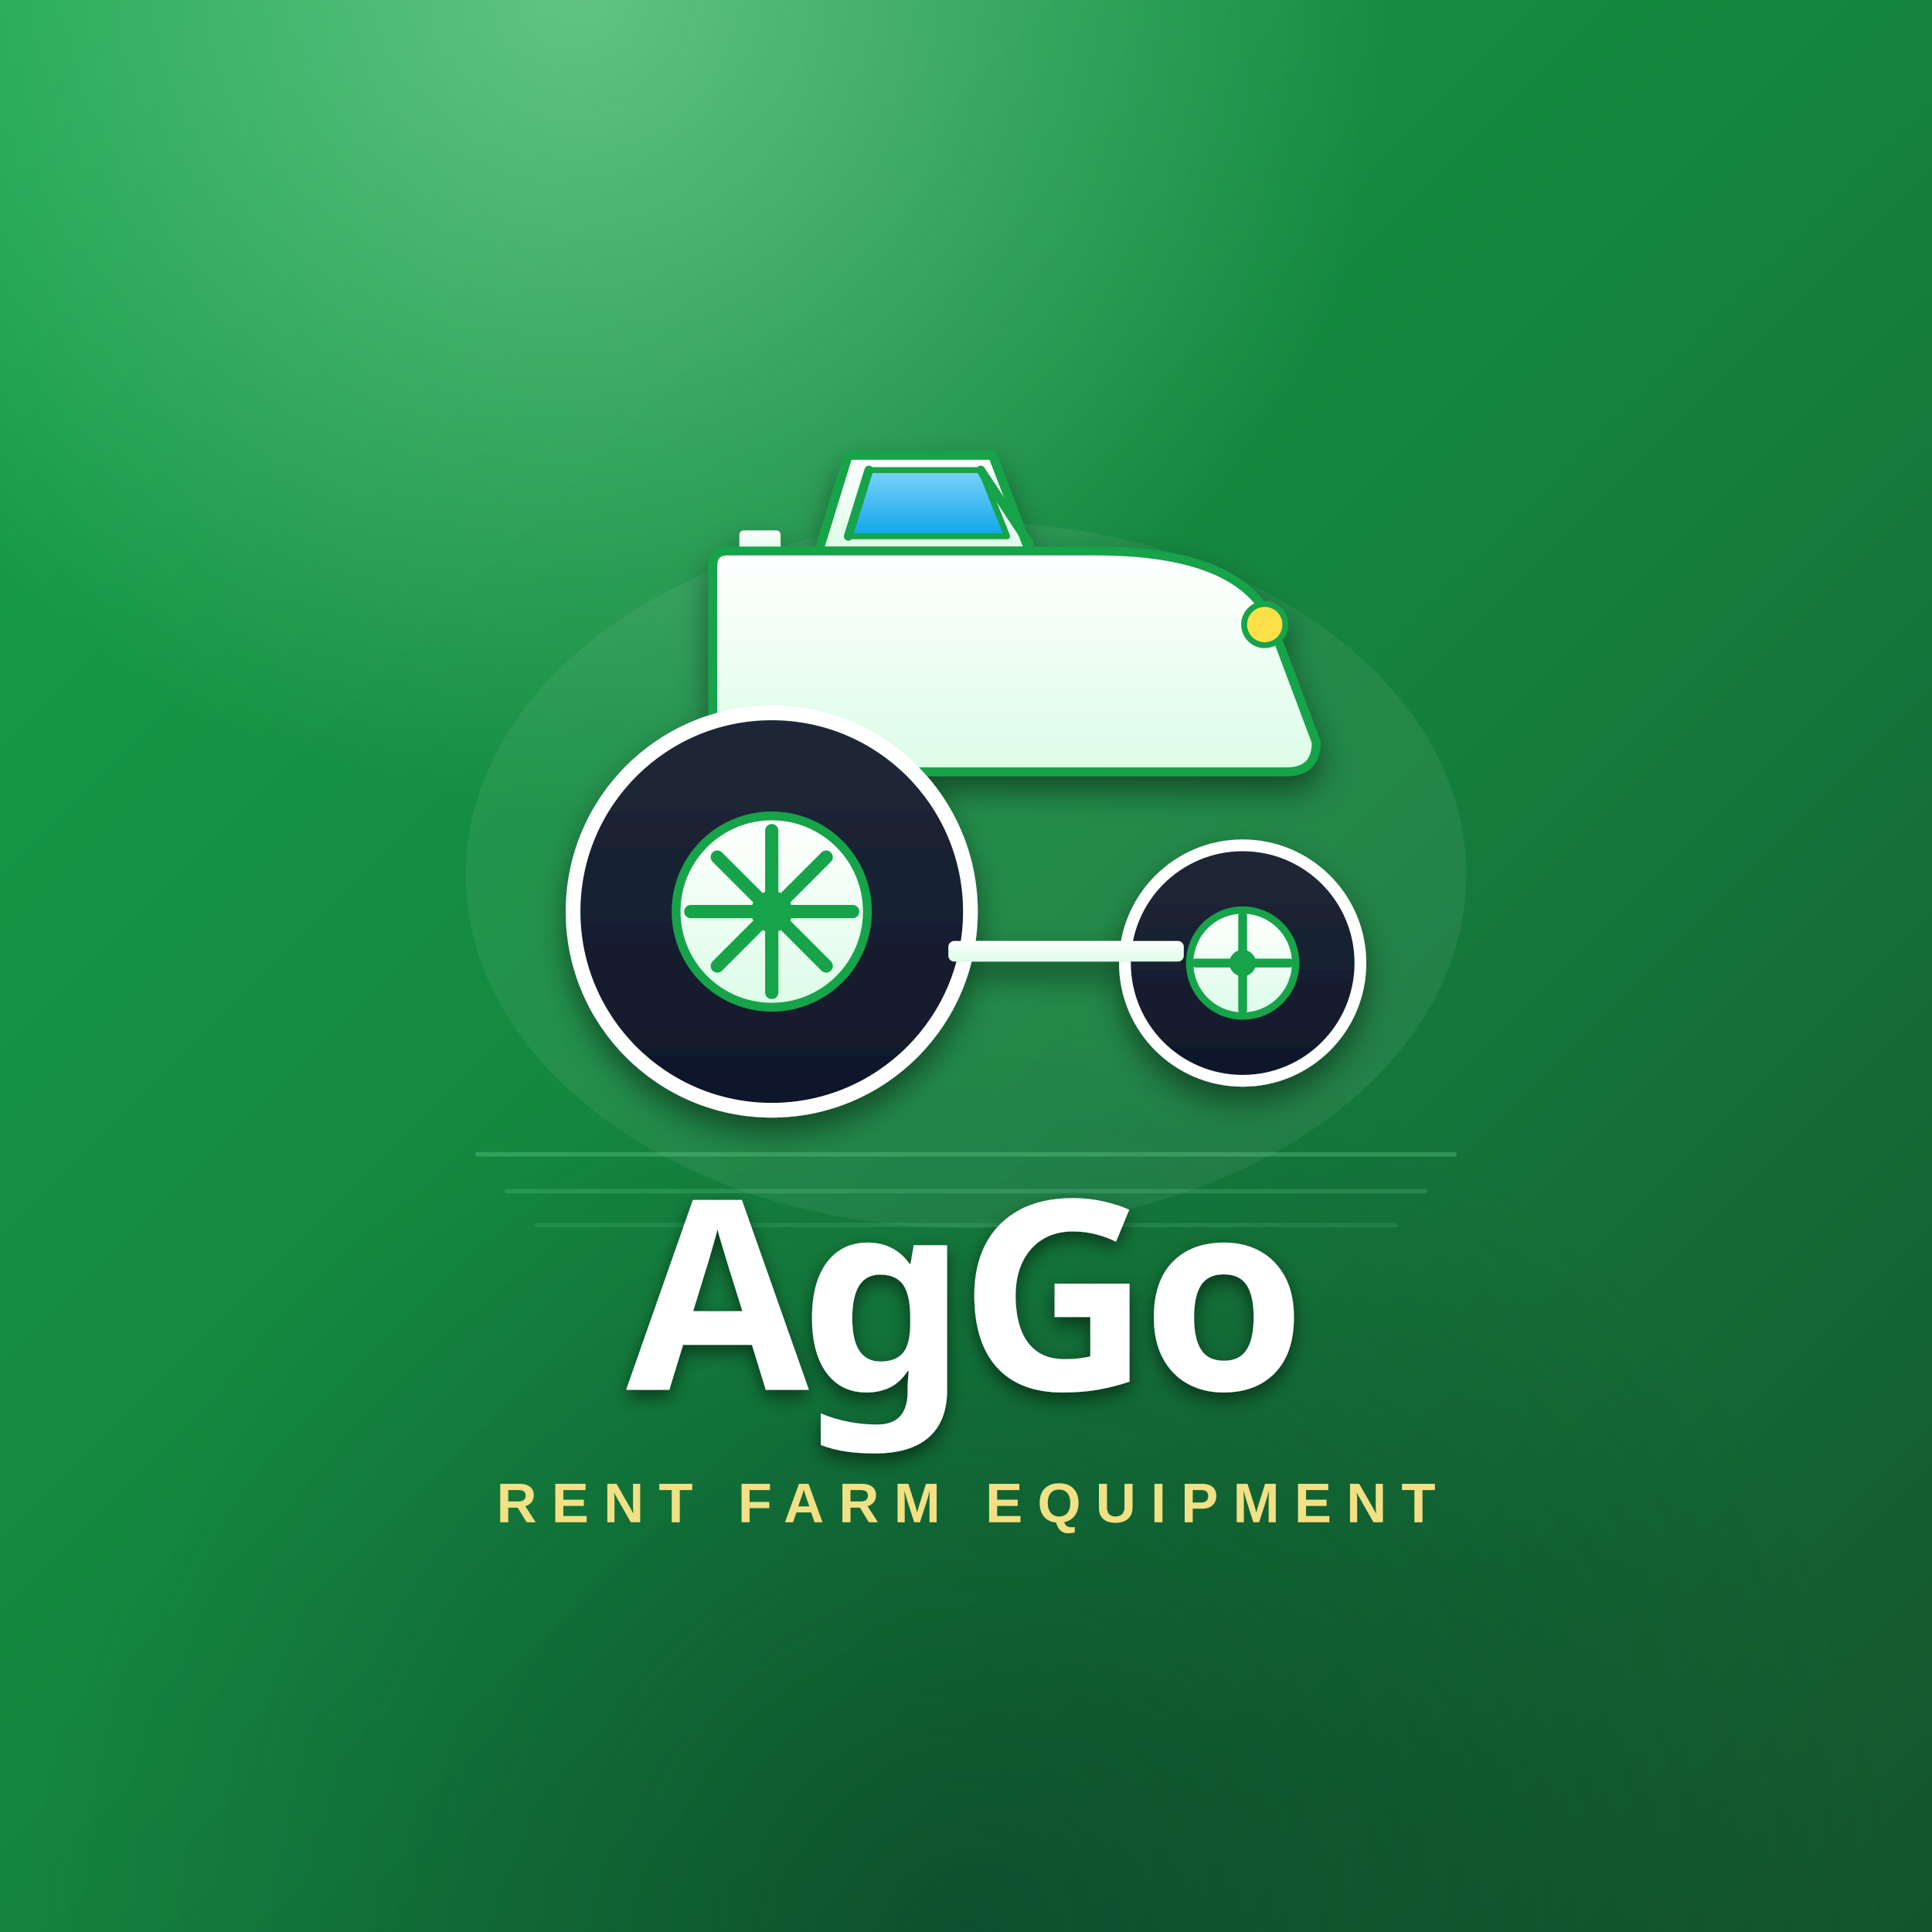
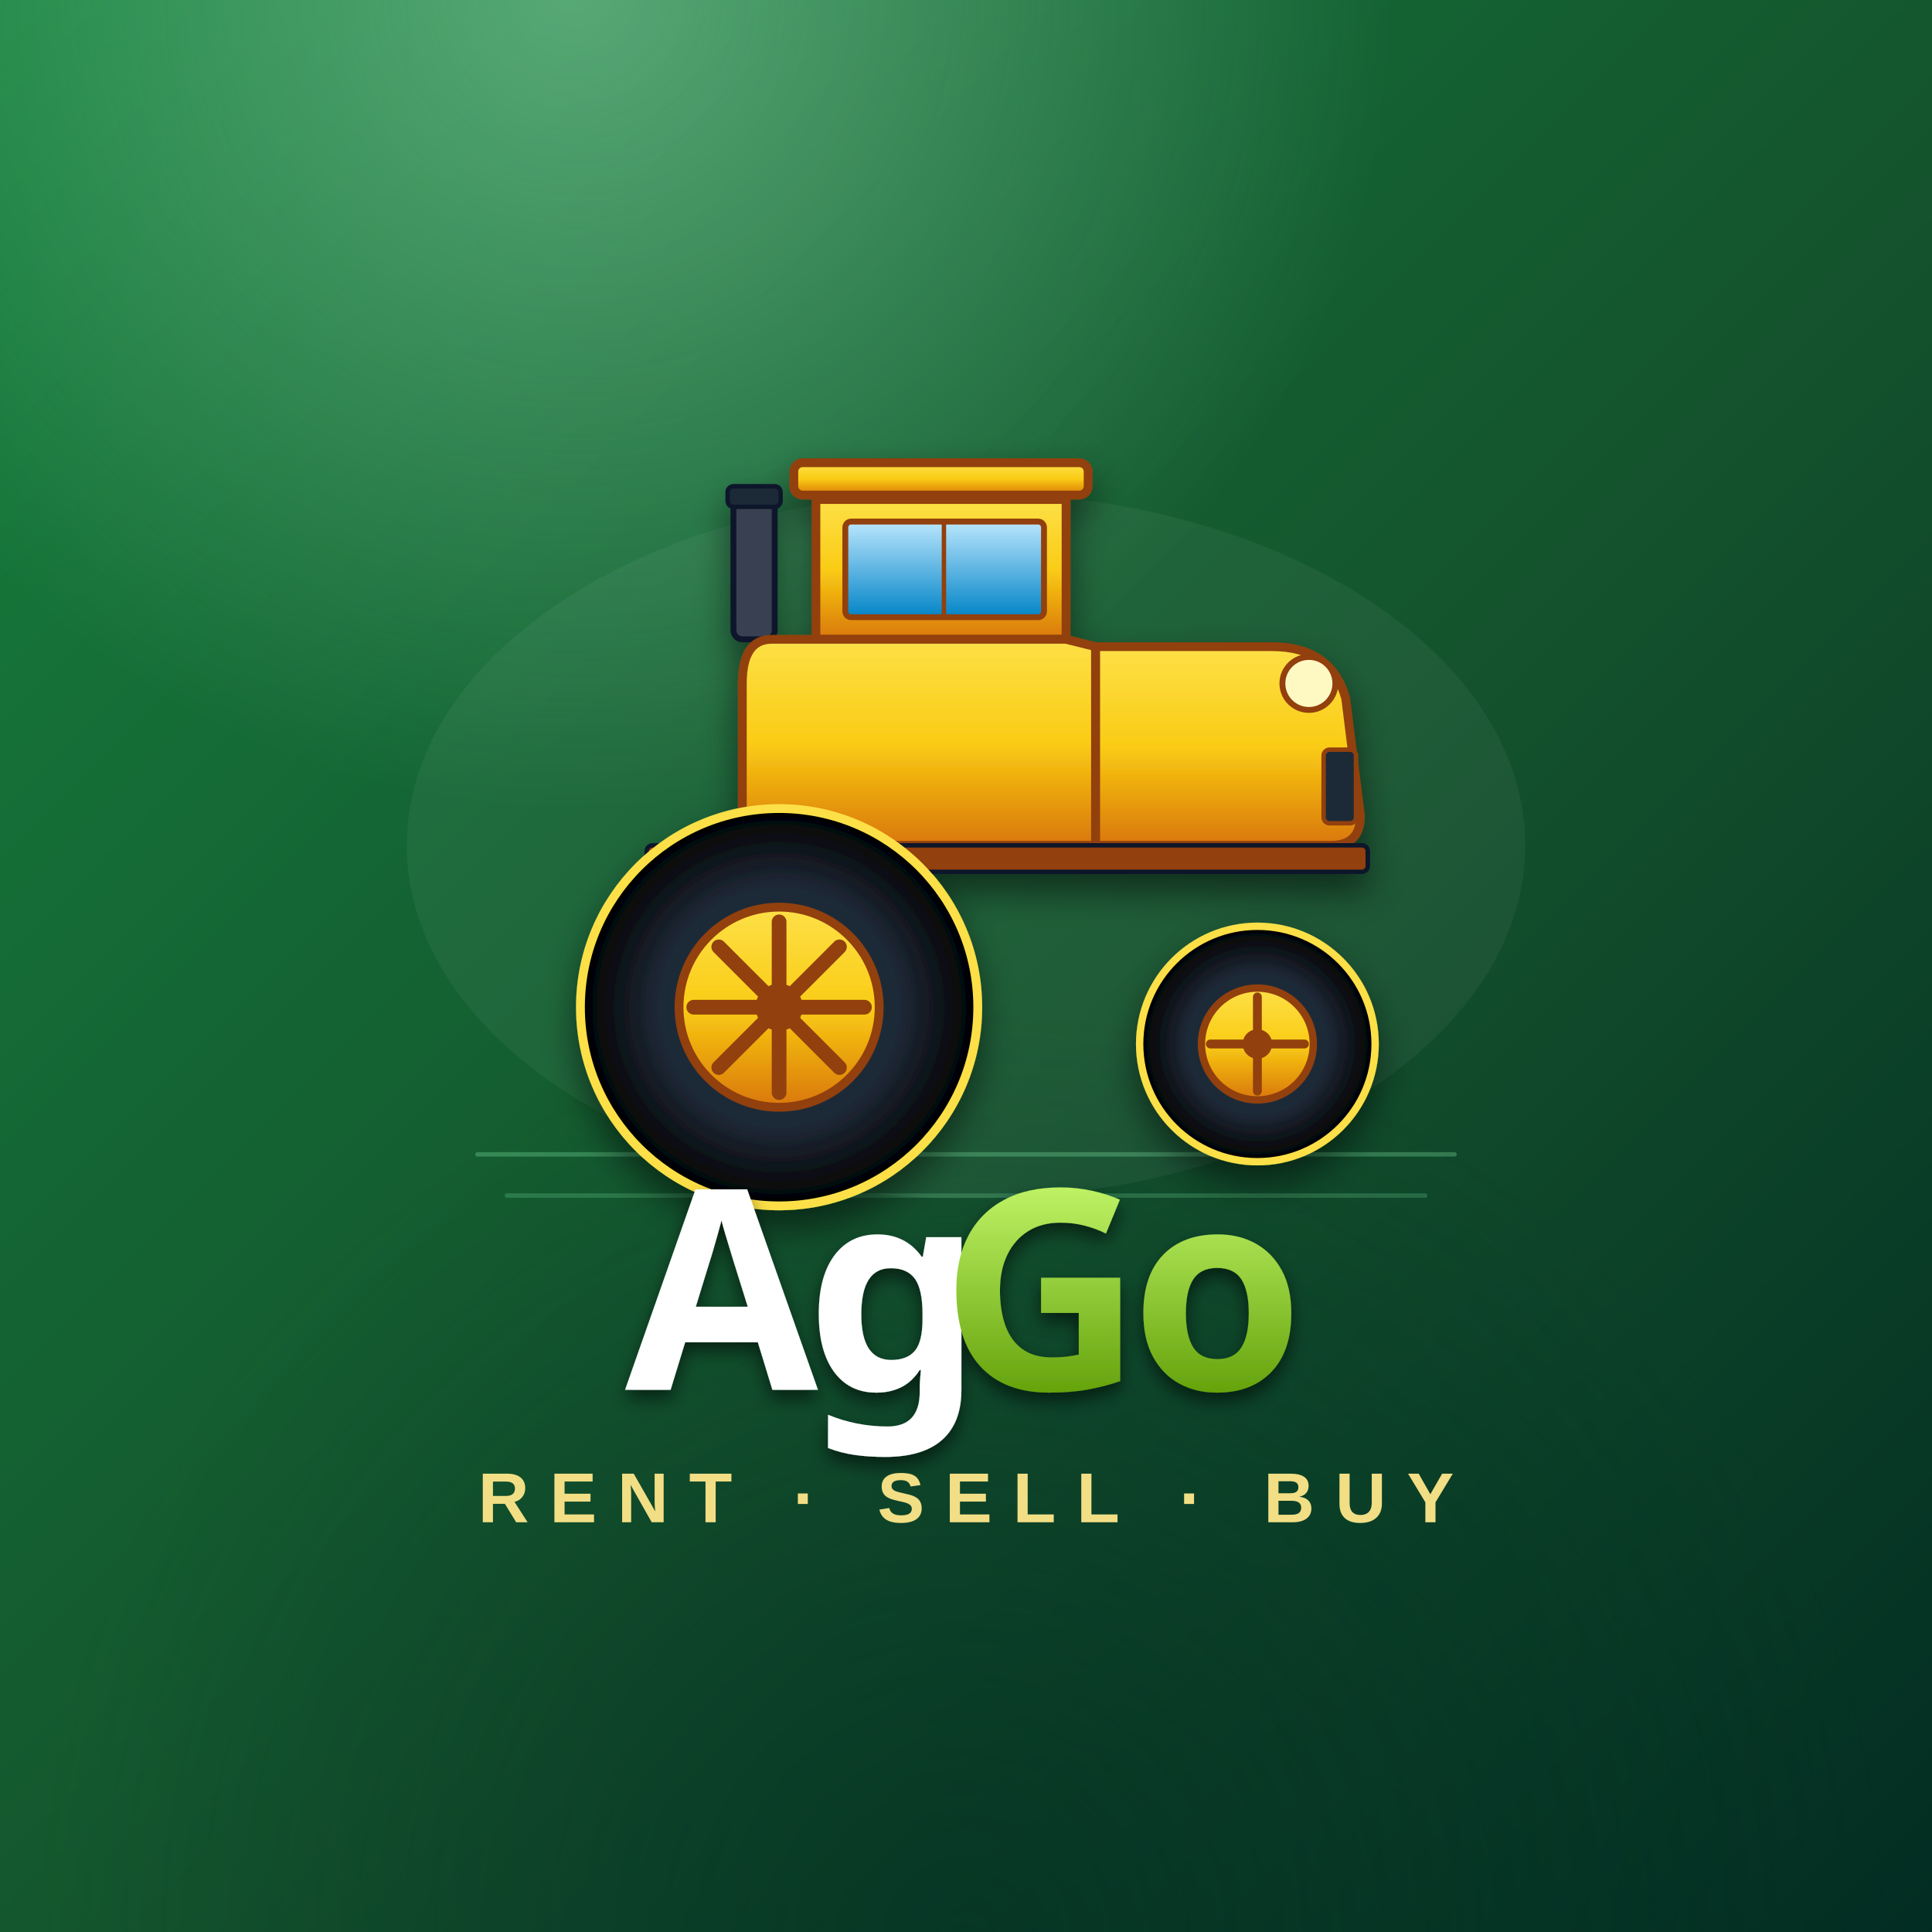
<svg xmlns="http://www.w3.org/2000/svg" width="1024" height="1024" viewBox="0 0 1024 1024">
  <defs>
    <linearGradient id="bgGrad" x1="0%" y1="0%" x2="100%" y2="100%">
-       <stop offset="0%" stop-color="#16a34a" />
-       <stop offset="55%" stop-color="#15803d" />
-       <stop offset="100%" stop-color="#14532d" />
+       <stop offset="0%" stop-color="#15803d" />
+       <stop offset="55%" stop-color="#14532d" />
+       <stop offset="100%" stop-color="#022c22" />
    </linearGradient>
    <radialGradient id="sheen" cx="30%" cy="0%" r="70%">
-       <stop offset="0%" stop-color="#bbf7d0" stop-opacity="0.45" />
+       <stop offset="0%" stop-color="#bbf7d0" stop-opacity="0.4" />
      <stop offset="60%" stop-color="#bbf7d0" stop-opacity="0" />
    </radialGradient>
    <radialGradient id="shade" cx="50%" cy="100%" r="80%">
-       <stop offset="0%" stop-color="#022c22" stop-opacity="0.45" />
+       <stop offset="0%" stop-color="#022c22" stop-opacity="0.55" />
      <stop offset="60%" stop-color="#022c22" stop-opacity="0" />
    </radialGradient>
    <linearGradient id="bodyGrad" x1="0%" y1="0%" x2="0%" y2="100%">
-       <stop offset="0%" stop-color="#ffffff" />
-       <stop offset="100%" stop-color="#dcfce7" />
+       <stop offset="0%" stop-color="#fde047" />
+       <stop offset="50%" stop-color="#facc15" />
+       <stop offset="100%" stop-color="#d97706" />
    </linearGradient>
-     <linearGradient id="tireGrad" x1="0%" y1="0%" x2="0%" y2="100%">
-       <stop offset="0%" stop-color="#1f2937" />
-       <stop offset="100%" stop-color="#0f172a" />
+     <radialGradient id="tireGrad" cx="50%" cy="50%" r="50%">
+       <stop offset="60%" stop-color="#1f2937" />
+       <stop offset="100%" stop-color="#000000" />
+     </radialGradient>
+     <linearGradient id="glassGrad" x1="0%" y1="0%" x2="0%" y2="100%">
+       <stop offset="0%" stop-color="#bae6fd" />
+       <stop offset="100%" stop-color="#0284c7" />
    </linearGradient>
-     <linearGradient id="glassGrad" x1="0%" y1="0%" x2="0%" y2="100%">
-       <stop offset="0%" stop-color="#7dd3fc" />
-       <stop offset="100%" stop-color="#0ea5e9" />
+     <linearGradient id="goGrad" x1="0%" y1="0%" x2="0%" y2="100%">
+       <stop offset="0%" stop-color="#bef264" />
+       <stop offset="100%" stop-color="#65a30d" />
    </linearGradient>
    <filter id="dropShadow" x="-20%" y="-20%" width="140%" height="140%">
-       <feGaussianBlur in="SourceAlpha" stdDeviation="10" />
-       <feOffset dx="0" dy="10" result="off" />
+       <feGaussianBlur in="SourceAlpha" stdDeviation="12" />
+       <feOffset dx="0" dy="12" result="off" />
      <feComponentTransfer>
-         <feFuncA type="linear" slope="0.45" />
+         <feFuncA type="linear" slope="0.5" />
      </feComponentTransfer>
      <feMerge>
        <feMergeNode />
        <feMergeNode in="SourceGraphic" />
      </feMerge>
    </filter>
    <filter id="textShadow" x="-20%" y="-20%" width="140%" height="140%">
      <feGaussianBlur in="SourceAlpha" stdDeviation="6" />
-       <feOffset dx="0" dy="5" result="off" />
+       <feOffset dx="0" dy="6" result="off" />
      <feComponentTransfer>
-         <feFuncA type="linear" slope="0.5" />
+         <feFuncA type="linear" slope="0.55" />
      </feComponentTransfer>
      <feMerge>
        <feMergeNode />
        <feMergeNode in="SourceGraphic" />
      </feMerge>
    </filter>
  </defs>
  <rect width="1024" height="1024" fill="url(#bgGrad)" />
  <rect width="1024" height="1024" fill="url(#sheen)" />
  <rect width="1024" height="1024" fill="url(#shade)" />
  <g transform="translate(512 512) scale(0.78) translate(-512 -512)">
-     <ellipse cx="512" cy="450" rx="340" ry="240" fill="#ffffff" fill-opacity="0.06" />
-     <g opacity="0.25" stroke="#86efac" stroke-width="3" stroke-linecap="round">
+     <ellipse cx="512" cy="430" rx="380" ry="240" fill="#ffffff" fill-opacity="0.05" />
+     <g opacity="0.3" stroke="#86efac" stroke-width="3" stroke-linecap="round">
      <line x1="180" y1="640" x2="844" y2="640" />
-       <line x1="200" y1="665" x2="824" y2="665" stroke-opacity="0.7" />
-       <line x1="220" y1="688" x2="804" y2="688" stroke-opacity="0.5" />
+       <line x1="200" y1="668" x2="824" y2="668" stroke-opacity="0.7" />
    </g>
    <g filter="url(#dropShadow)">
-       <rect x="362" y="220" width="20" height="80" rx="4" fill="url(#bodyGrad)" />
-       <rect x="358" y="216" width="28" height="14" rx="3" fill="url(#bodyGrad)" />
-       <path d="M 412 230 L 432 165 L 530 165 L 555 230 Z" fill="url(#bodyGrad)" stroke="#16a34a" stroke-width="6" stroke-linejoin="round" />
-       <path d="M 432 220 L 446 175 L 522 175 L 540 220 Z" fill="url(#glassGrad)" stroke="#16a34a" stroke-width="4" stroke-linejoin="round" />
-       <line x1="432" y1="220" x2="446" y2="175" stroke="#16a34a" stroke-width="6" stroke-linecap="round" />
-       <line x1="555" y1="225" x2="522" y2="175" stroke="#16a34a" stroke-width="6" stroke-linecap="round" />
-       <path d="M 340 300 L 340 240 Q 340 230, 350 230 L 600 230 Q 700 230, 720 280 L 750 360 Q 750 380, 730 380 L 350 380 Q 340 380, 340 370 Z" fill="url(#bodyGrad)" stroke="#16a34a" stroke-width="6" stroke-linejoin="round" />
-       <circle cx="715" cy="280" r="14" fill="#fde047" stroke="#16a34a" stroke-width="4" />
-       <circle cx="380" cy="475" r="135" fill="url(#tireGrad)" stroke="#ffffff" stroke-width="10" />
-       <circle cx="380" cy="475" r="65" fill="url(#bodyGrad)" stroke="#16a34a" stroke-width="6" />
-       <g stroke="#16a34a" stroke-width="9" stroke-linecap="round">
-         <line x1="380" y1="420" x2="380" y2="530" />
-         <line x1="325" y1="475" x2="435" y2="475" />
-         <line x1="343" y1="438" x2="417" y2="512" />
-         <line x1="417" y1="438" x2="343" y2="512" />
+       <rect x="354" y="190" width="28" height="100" rx="6" fill="#374151" stroke="#0f172a" stroke-width="4" />
+       <rect x="350" y="186" width="36" height="14" rx="4" fill="#1f2937" stroke="#0f172a" stroke-width="3" />
+       <path d="M 600 295 L 720 295 Q 760 295, 770 330 L 780 410 Q 780 430, 760 430 L 600 430 Z" fill="url(#bodyGrad)" stroke="#92400e" stroke-width="6" stroke-linejoin="round" />
+       <rect x="755" y="365" width="22" height="50" rx="4" fill="#1f2937" stroke="#92400e" stroke-width="3" />
+       <circle cx="745" cy="320" r="18" fill="#fef9c3" stroke="#92400e" stroke-width="4" />
+       <rect x="395" y="170" width="200" height="22" rx="6" fill="url(#bodyGrad)" stroke="#92400e" stroke-width="6" />
+       <path d="M 410 290 L 410 195 L 580 195 L 580 290 Z" fill="url(#bodyGrad)" stroke="#92400e" stroke-width="6" stroke-linejoin="round" />
+       <rect x="430" y="210" width="135" height="65" rx="4" fill="url(#glassGrad)" stroke="#92400e" stroke-width="4" />
+       <line x1="497" y1="210" x2="497" y2="275" stroke="#92400e" stroke-width="3" />
+       <path d="M 410 290 L 580 290 L 600 295 L 600 430 L 360 430 L 360 320 Q 360 290, 380 290 Z" fill="url(#bodyGrad)" stroke="#92400e" stroke-width="6" stroke-linejoin="round" />
+       <rect x="295" y="430" width="490" height="18" rx="4" fill="#92400e" stroke="#0f172a" stroke-width="3" />
+       <circle cx="385" cy="540" r="135" fill="url(#tireGrad)" stroke="#fde047" stroke-width="6" />
+       <circle cx="385" cy="540" r="68" fill="url(#bodyGrad)" stroke="#92400e" stroke-width="6" />
+       <g stroke="#92400e" stroke-width="10" stroke-linecap="round">
+         <line x1="385" y1="482" x2="385" y2="598" />
+         <line x1="327" y1="540" x2="443" y2="540" />
+         <line x1="344" y1="499" x2="426" y2="581" />
+         <line x1="426" y1="499" x2="344" y2="581" />
      </g>
-       <circle cx="380" cy="475" r="14" fill="#16a34a" />
-       <circle cx="700" cy="510" r="80" fill="url(#tireGrad)" stroke="#ffffff" stroke-width="8" />
-       <circle cx="700" cy="510" r="36" fill="url(#bodyGrad)" stroke="#16a34a" stroke-width="5" />
-       <g stroke="#16a34a" stroke-width="6" stroke-linecap="round">
-         <line x1="700" y1="478" x2="700" y2="542" />
-         <line x1="668" y1="510" x2="732" y2="510" />
+       <circle cx="385" cy="540" r="16" fill="#92400e" />
+       <circle cx="710" cy="565" r="80" fill="url(#tireGrad)" stroke="#fde047" stroke-width="5" />
+       <circle cx="710" cy="565" r="38" fill="url(#bodyGrad)" stroke="#92400e" stroke-width="5" />
+       <g stroke="#92400e" stroke-width="6" stroke-linecap="round">
+         <line x1="710" y1="533" x2="710" y2="597" />
+         <line x1="678" y1="565" x2="742" y2="565" />
      </g>
-       <circle cx="700" cy="510" r="9" fill="#16a34a" />
-       <rect x="500" y="495" width="160" height="14" rx="4" fill="url(#bodyGrad)" />
+       <circle cx="710" cy="565" r="10" fill="#92400e" />
    </g>
    <g filter="url(#textShadow)">
-       <text x="512" y="800" text-anchor="middle" font-family="'Plus Jakarta Sans', 'Arial Black', sans-serif" font-size="180" font-weight="900" fill="#ffffff" letter-spacing="-6">AgGo</text>
+       <text x="402" y="800" text-anchor="middle" font-family="'Plus Jakarta Sans', 'Arial Black', sans-serif" font-size="190" font-weight="900" fill="#ffffff" letter-spacing="-8">Ag</text>
+       <text x="618" y="800" text-anchor="middle" font-family="'Plus Jakarta Sans', 'Arial Black', sans-serif" font-size="190" font-weight="900" fill="url(#goGrad)" letter-spacing="-8">Go</text>
    </g>
-     <text x="512" y="890" text-anchor="middle" font-family="'Plus Jakarta Sans', Arial, sans-serif" font-size="38" font-weight="800" fill="#fde68a" letter-spacing="10" fill-opacity="0.95">RENT FARM EQUIPMENT</text>
+     <text x="512" y="890" text-anchor="middle" font-family="'Plus Jakarta Sans', Arial, sans-serif" font-size="48" font-weight="800" fill="#fde68a" letter-spacing="14" fill-opacity="0.95">RENT · SELL · BUY</text>
  </g>
</svg>
